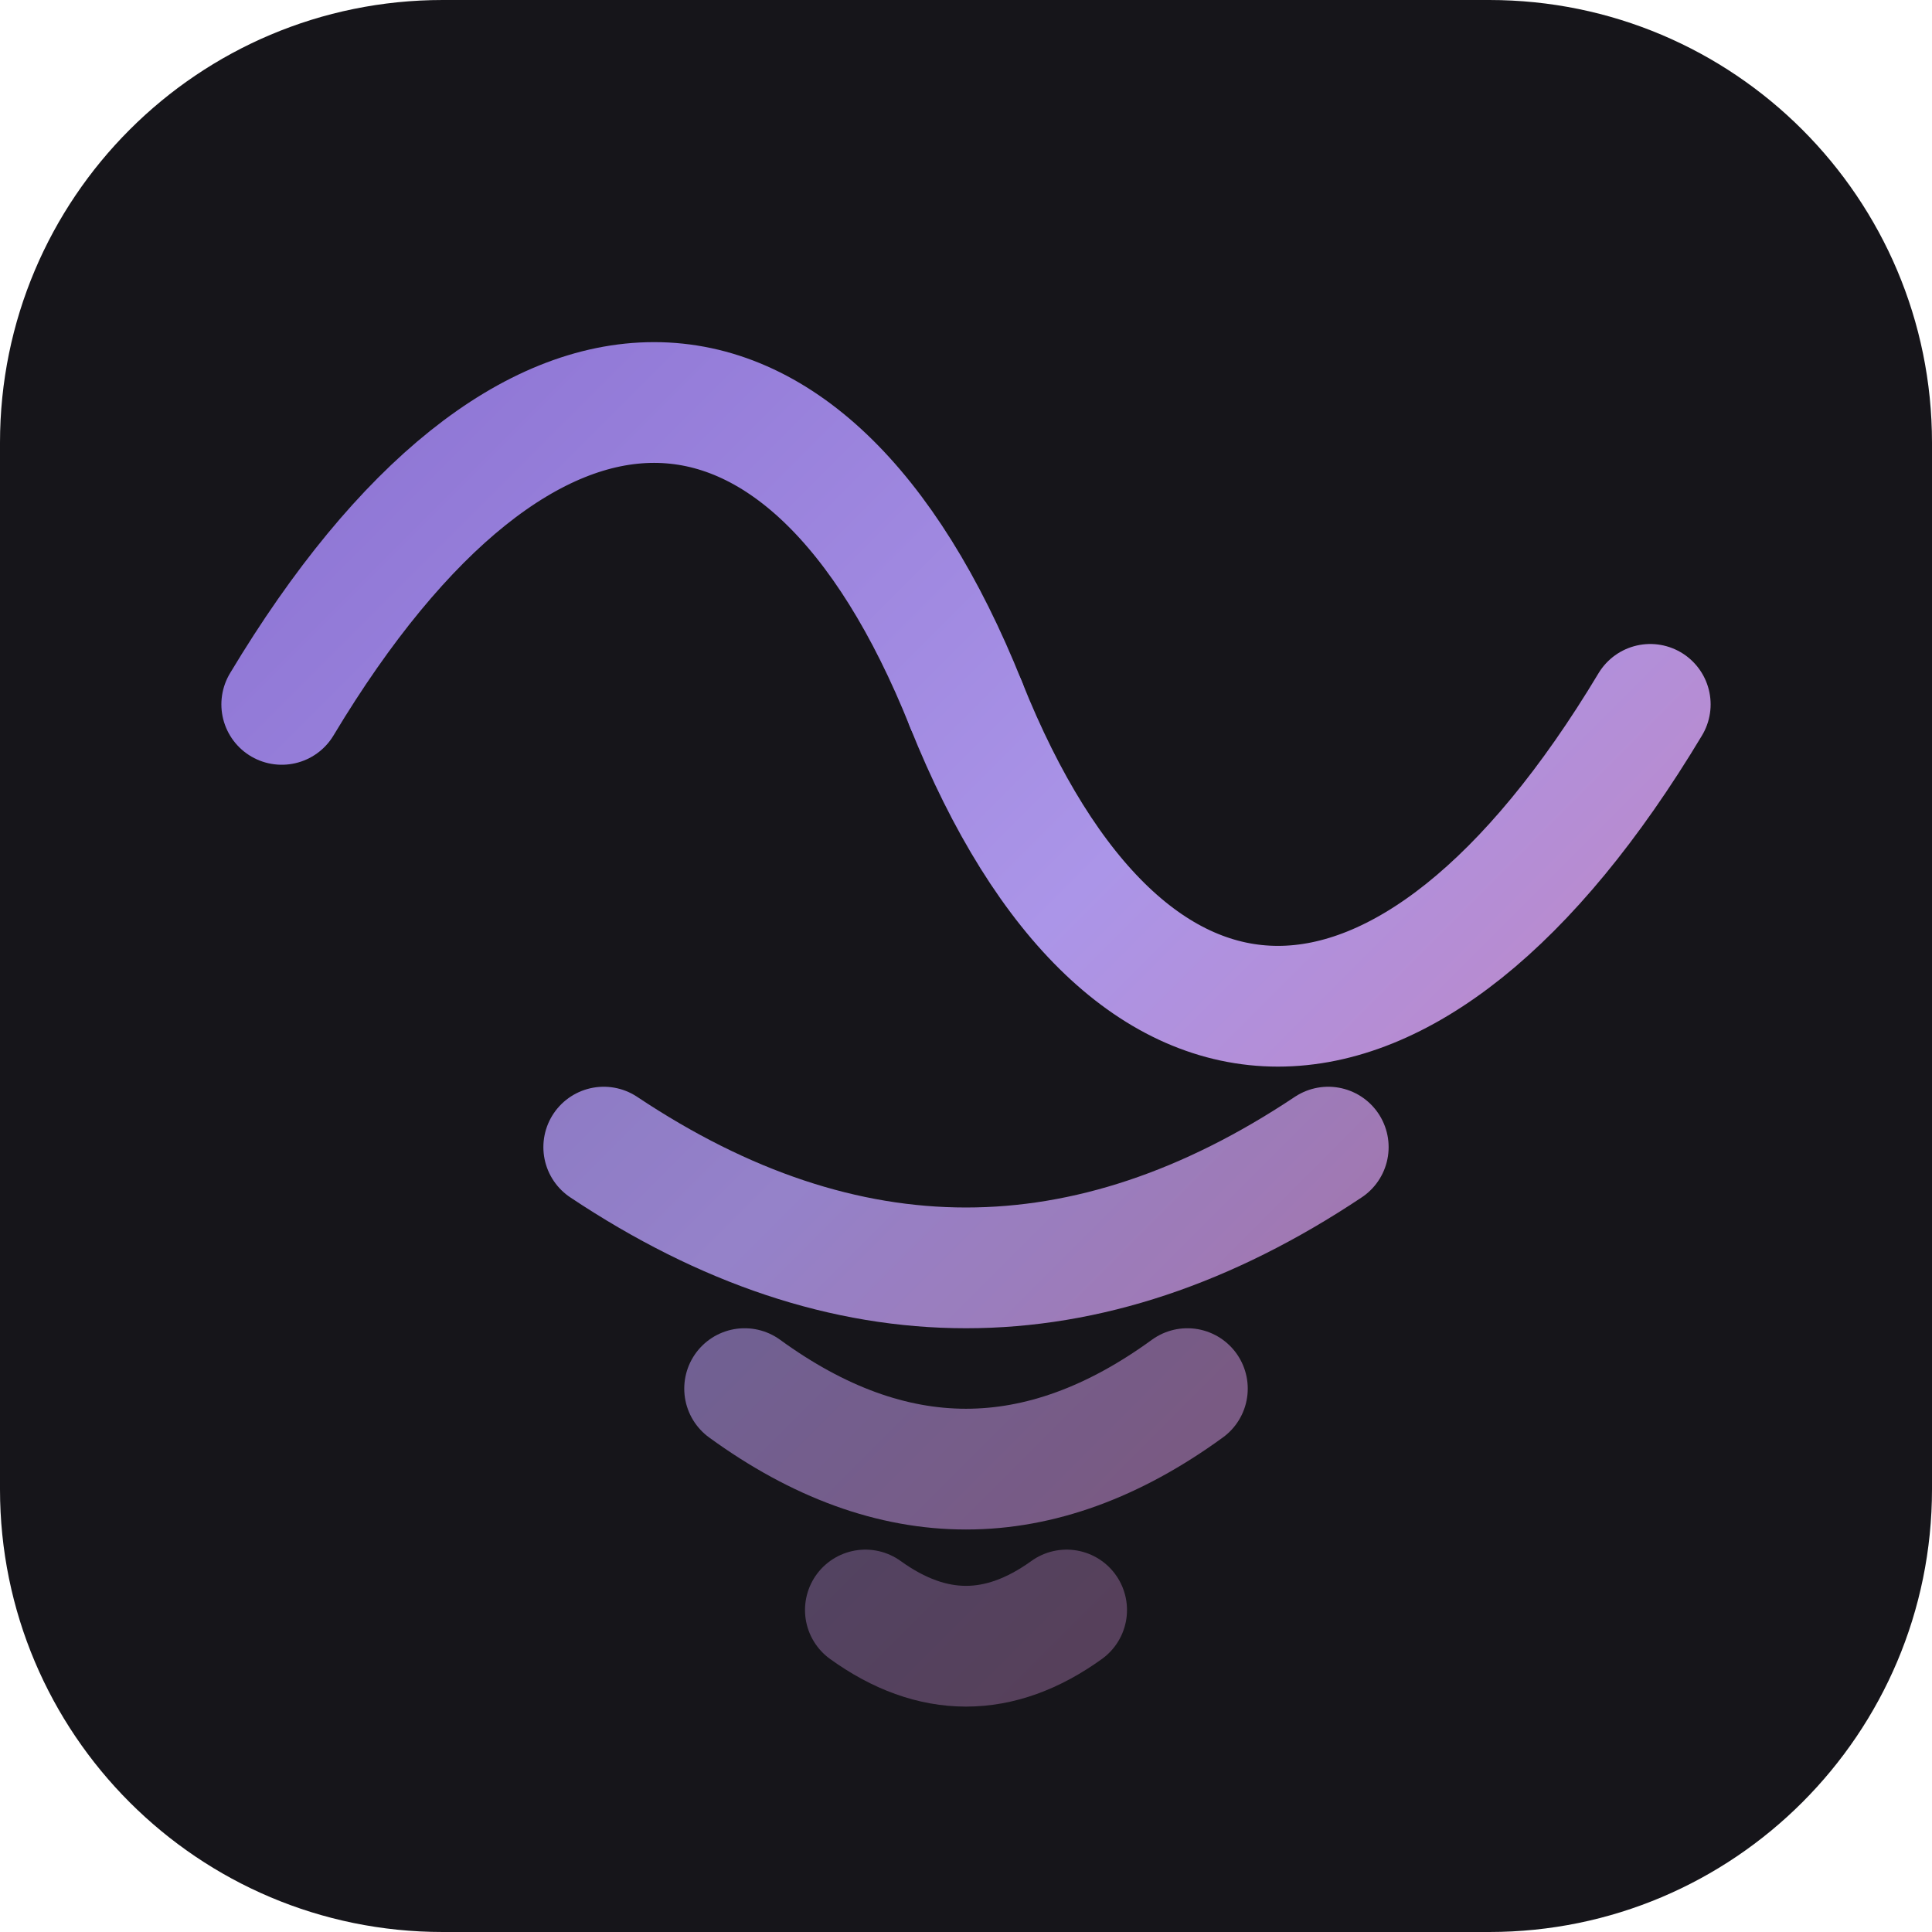
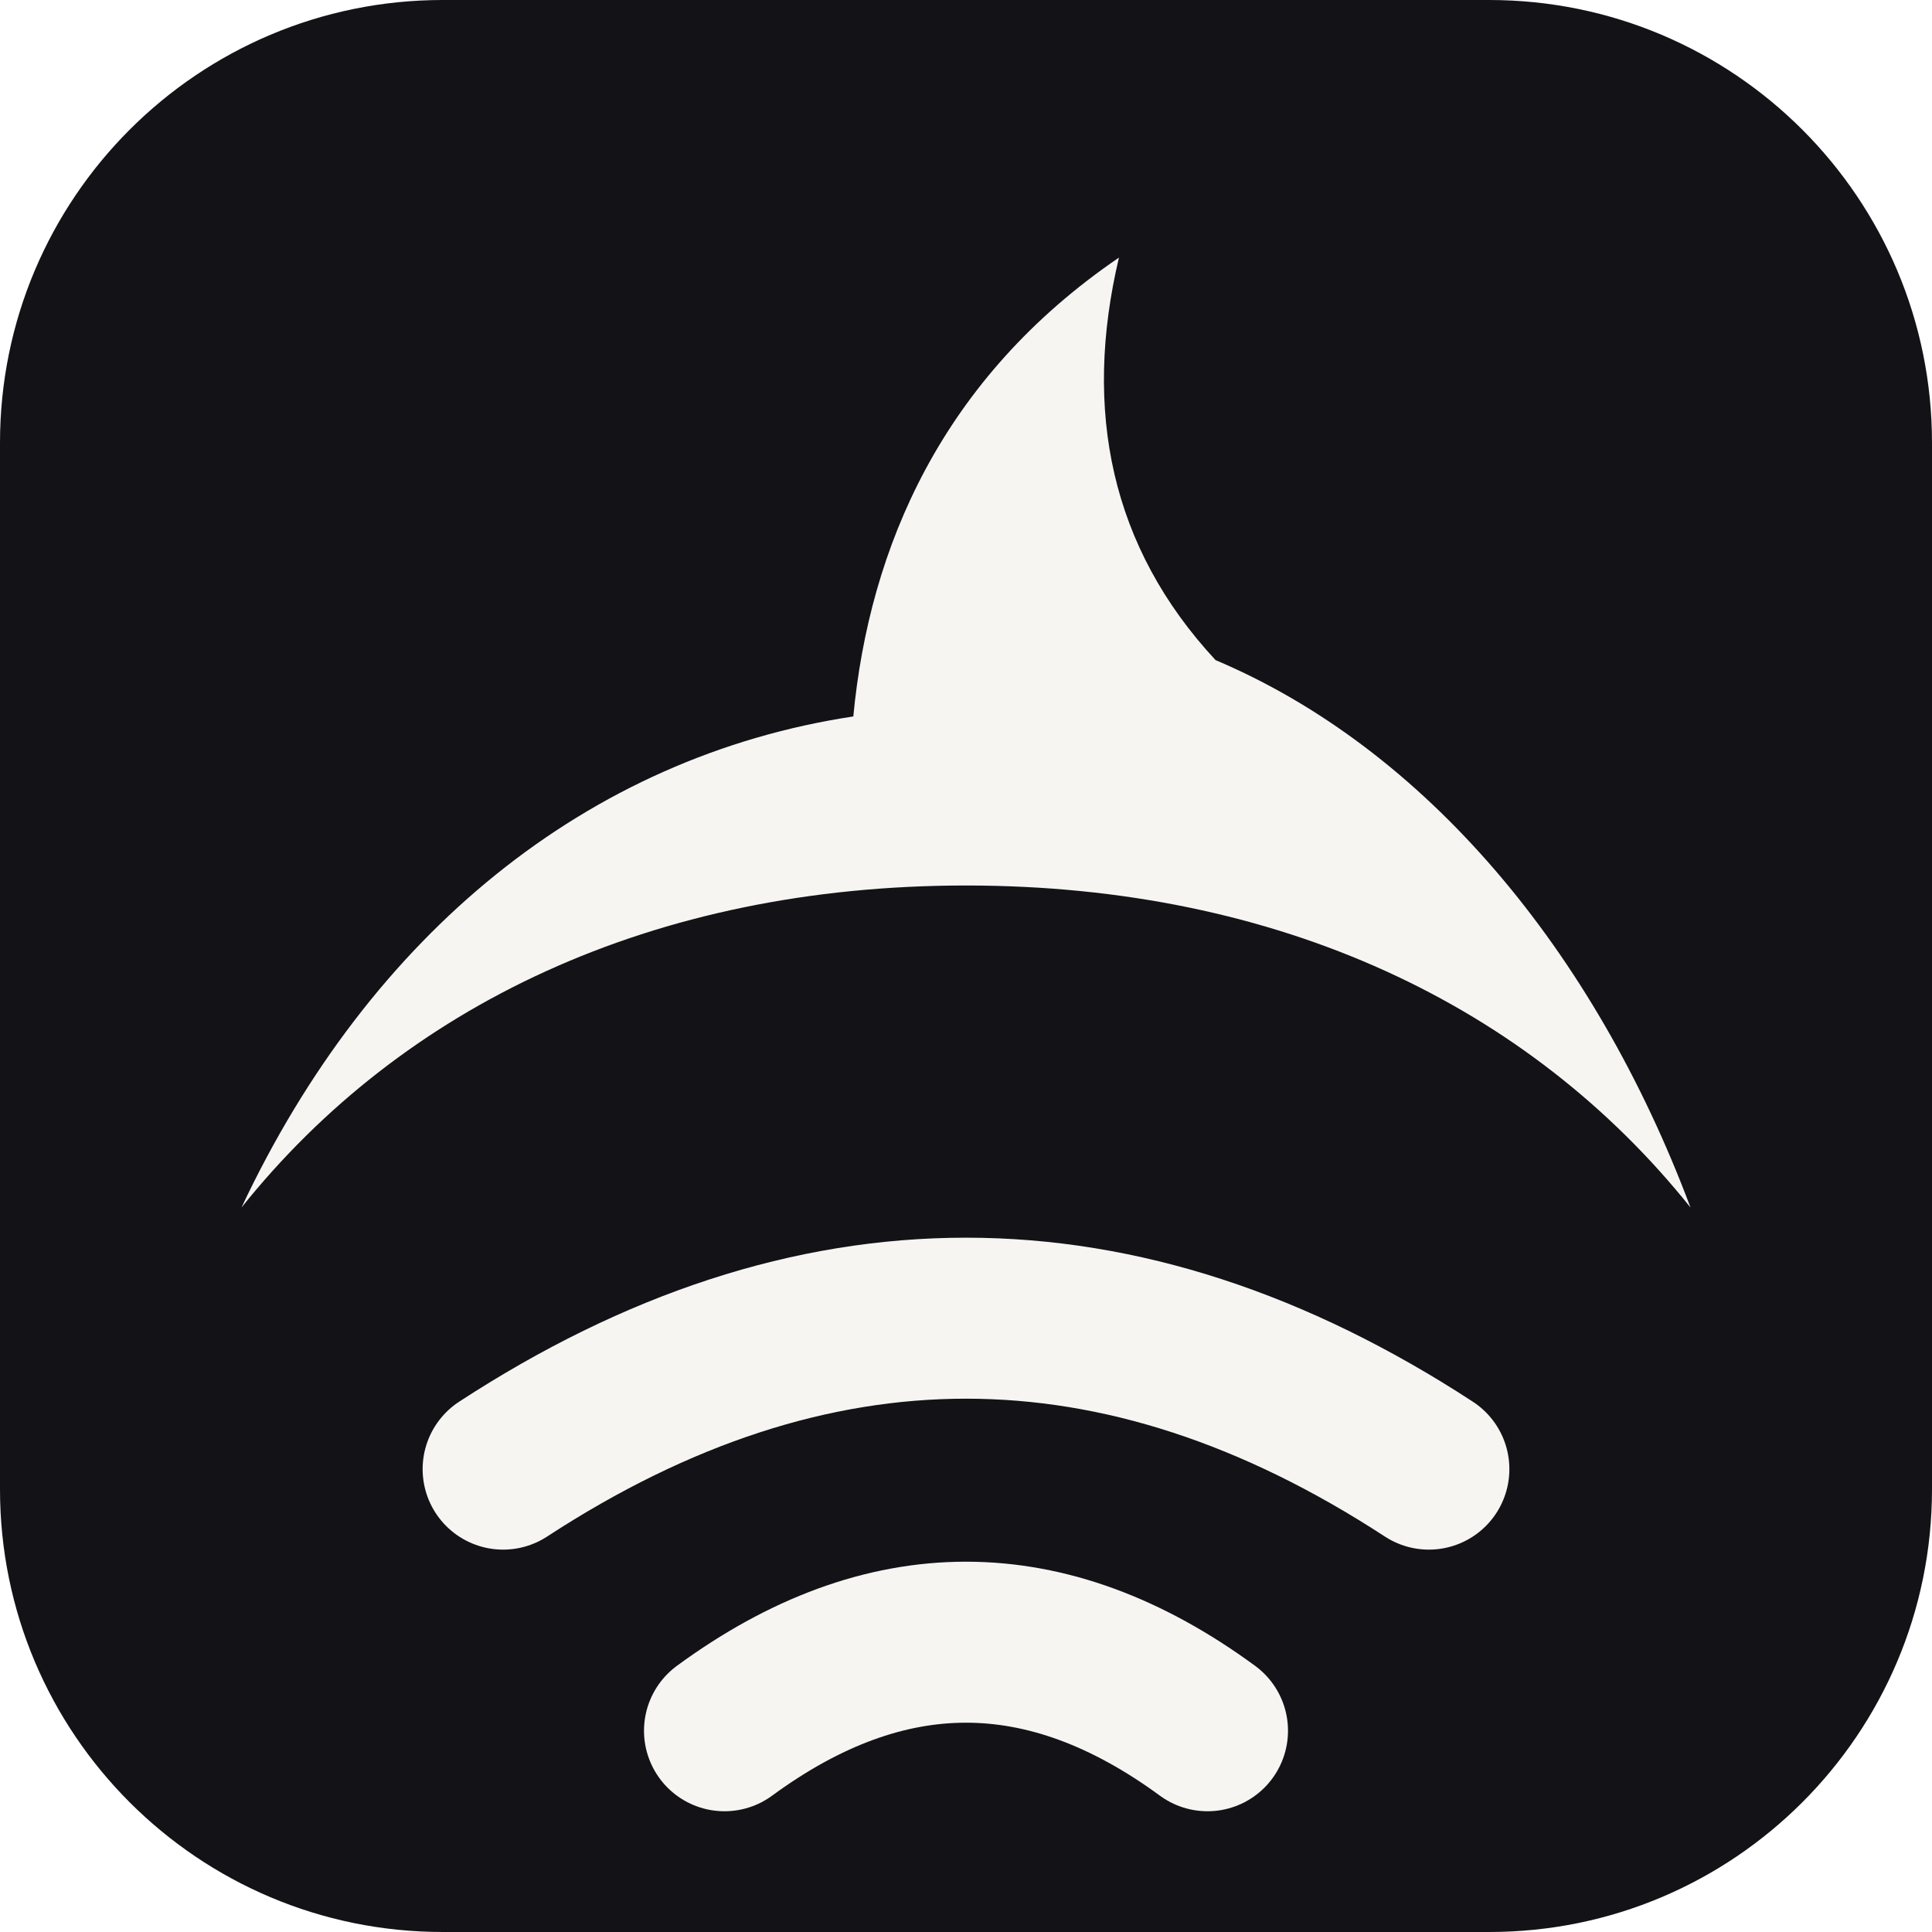
<svg xmlns="http://www.w3.org/2000/svg" width="512" height="512" viewBox="0 0 48 48">
-   <defs>
-     <linearGradient id="g" x1="0" y1="0" x2="48" y2="48" gradientUnits="userSpaceOnUse">
-       <stop stop-color="#7d63c9" />
-       <stop offset="0.5" stop-color="#ab95e8" />
-       <stop offset="1" stop-color="#d9718f" />
-     </linearGradient>
-   </defs>
-   <rect width="48" height="48" rx="11" fill="#16151a" />
-   <g stroke="url(#g)" stroke-width="3" stroke-linecap="round" fill="none" transform="translate(0,1)">
-     <path d="M7 16.5 C 13 6.5, 20 6.5, 24 16.5" />
-     <path d="M24 16.5 C 28 26.5, 35 26.5, 41 16.5" />
-     <path d="M15 27.5 Q 24 33.5, 33 27.5" opacity="0.85" />
-     <path d="M18.5 33.5 Q 24 37.5, 29.5 33.5" opacity="0.6" />
-     <path d="M21.5 39 Q 24 40.8, 26.5 39" opacity="0.38" />
+   <rect width="48" height="48" rx="11" fill="#131217" />
+   <g fill="none" transform="translate(0,-1)">
+     <path fill="#f6f5f2" d="M6 31 C 9.2 24.2, 14.6 19.8, 21.2 18.8 C 21.6 14.6, 23.4 10.4, 27.8 7.4 C 26.9 11.2, 27.6 14.6, 30.2 17.4 C 35.4 19.6, 39.6 24.6, 42 31 C 38 26, 31.8 23, 24 23 C 16.2 23, 10 26, 6 31 Z" />
+     <g stroke="#f6f5f2" stroke-width="4" stroke-linecap="round">
+       <path d="M12.5 37.5 Q 24 30, 35.5 37.5" />
+       <path d="M18 44 Q 24 39.6, 30 44" />
+     </g>
  </g>
</svg>
